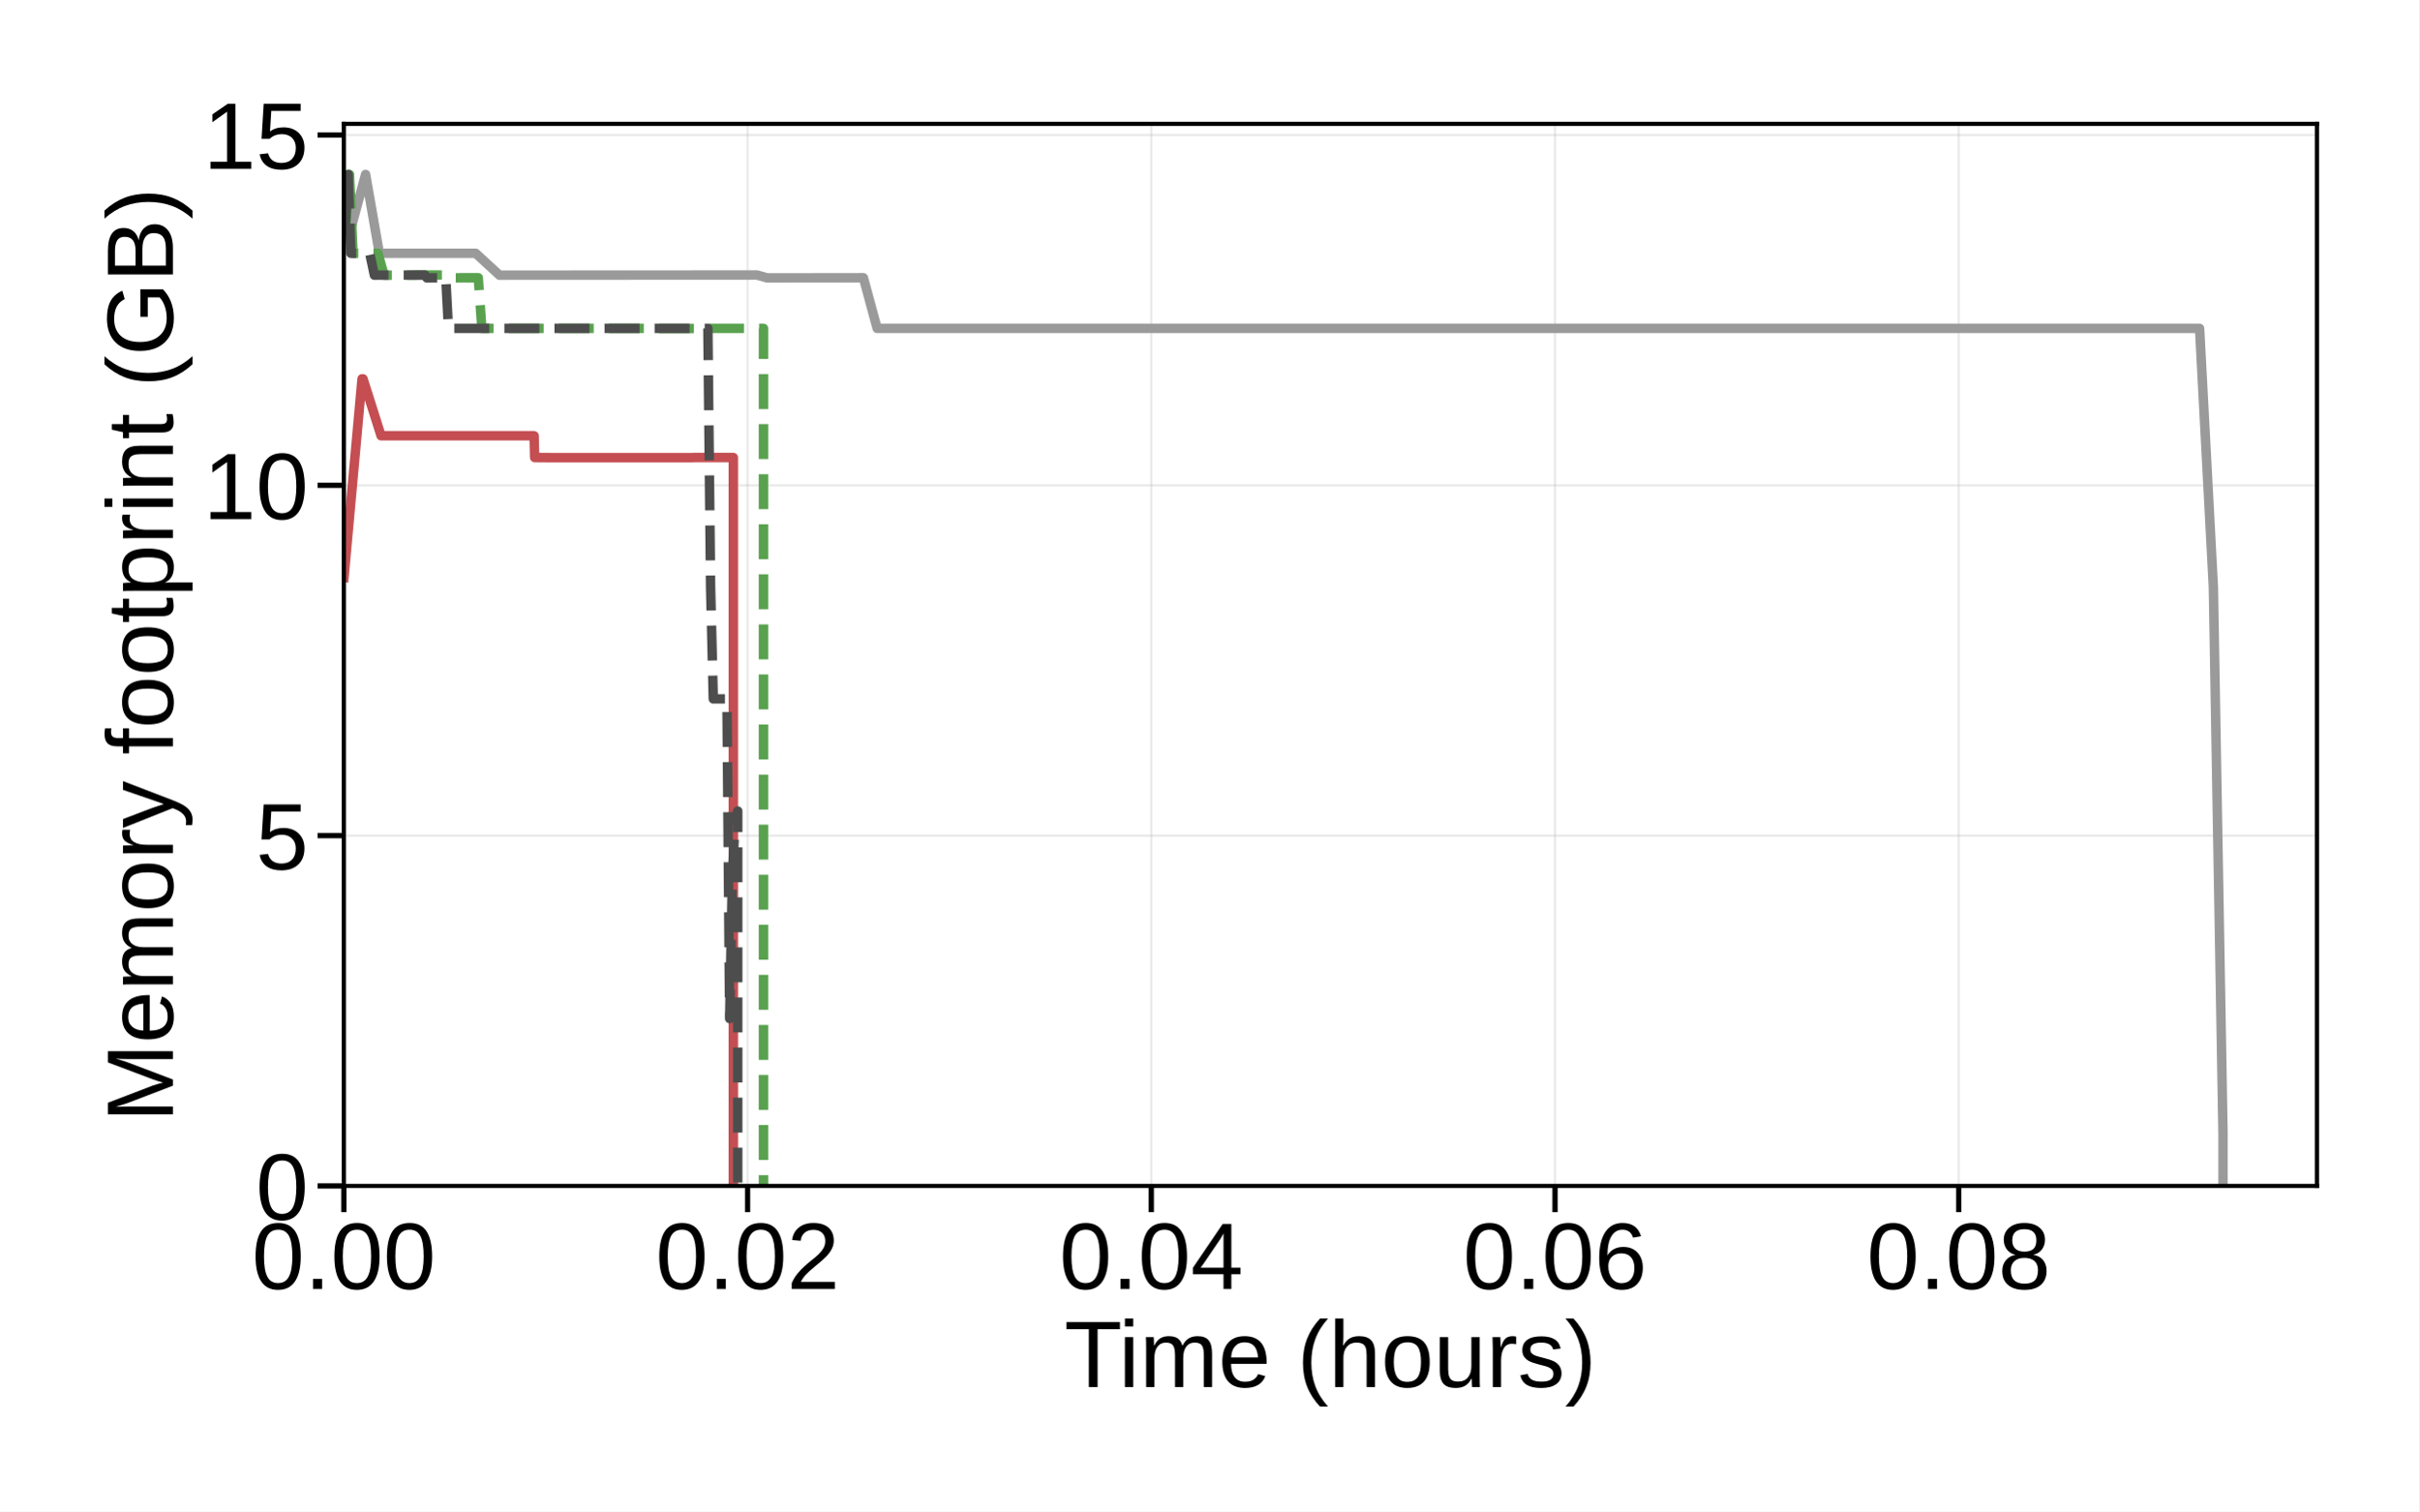
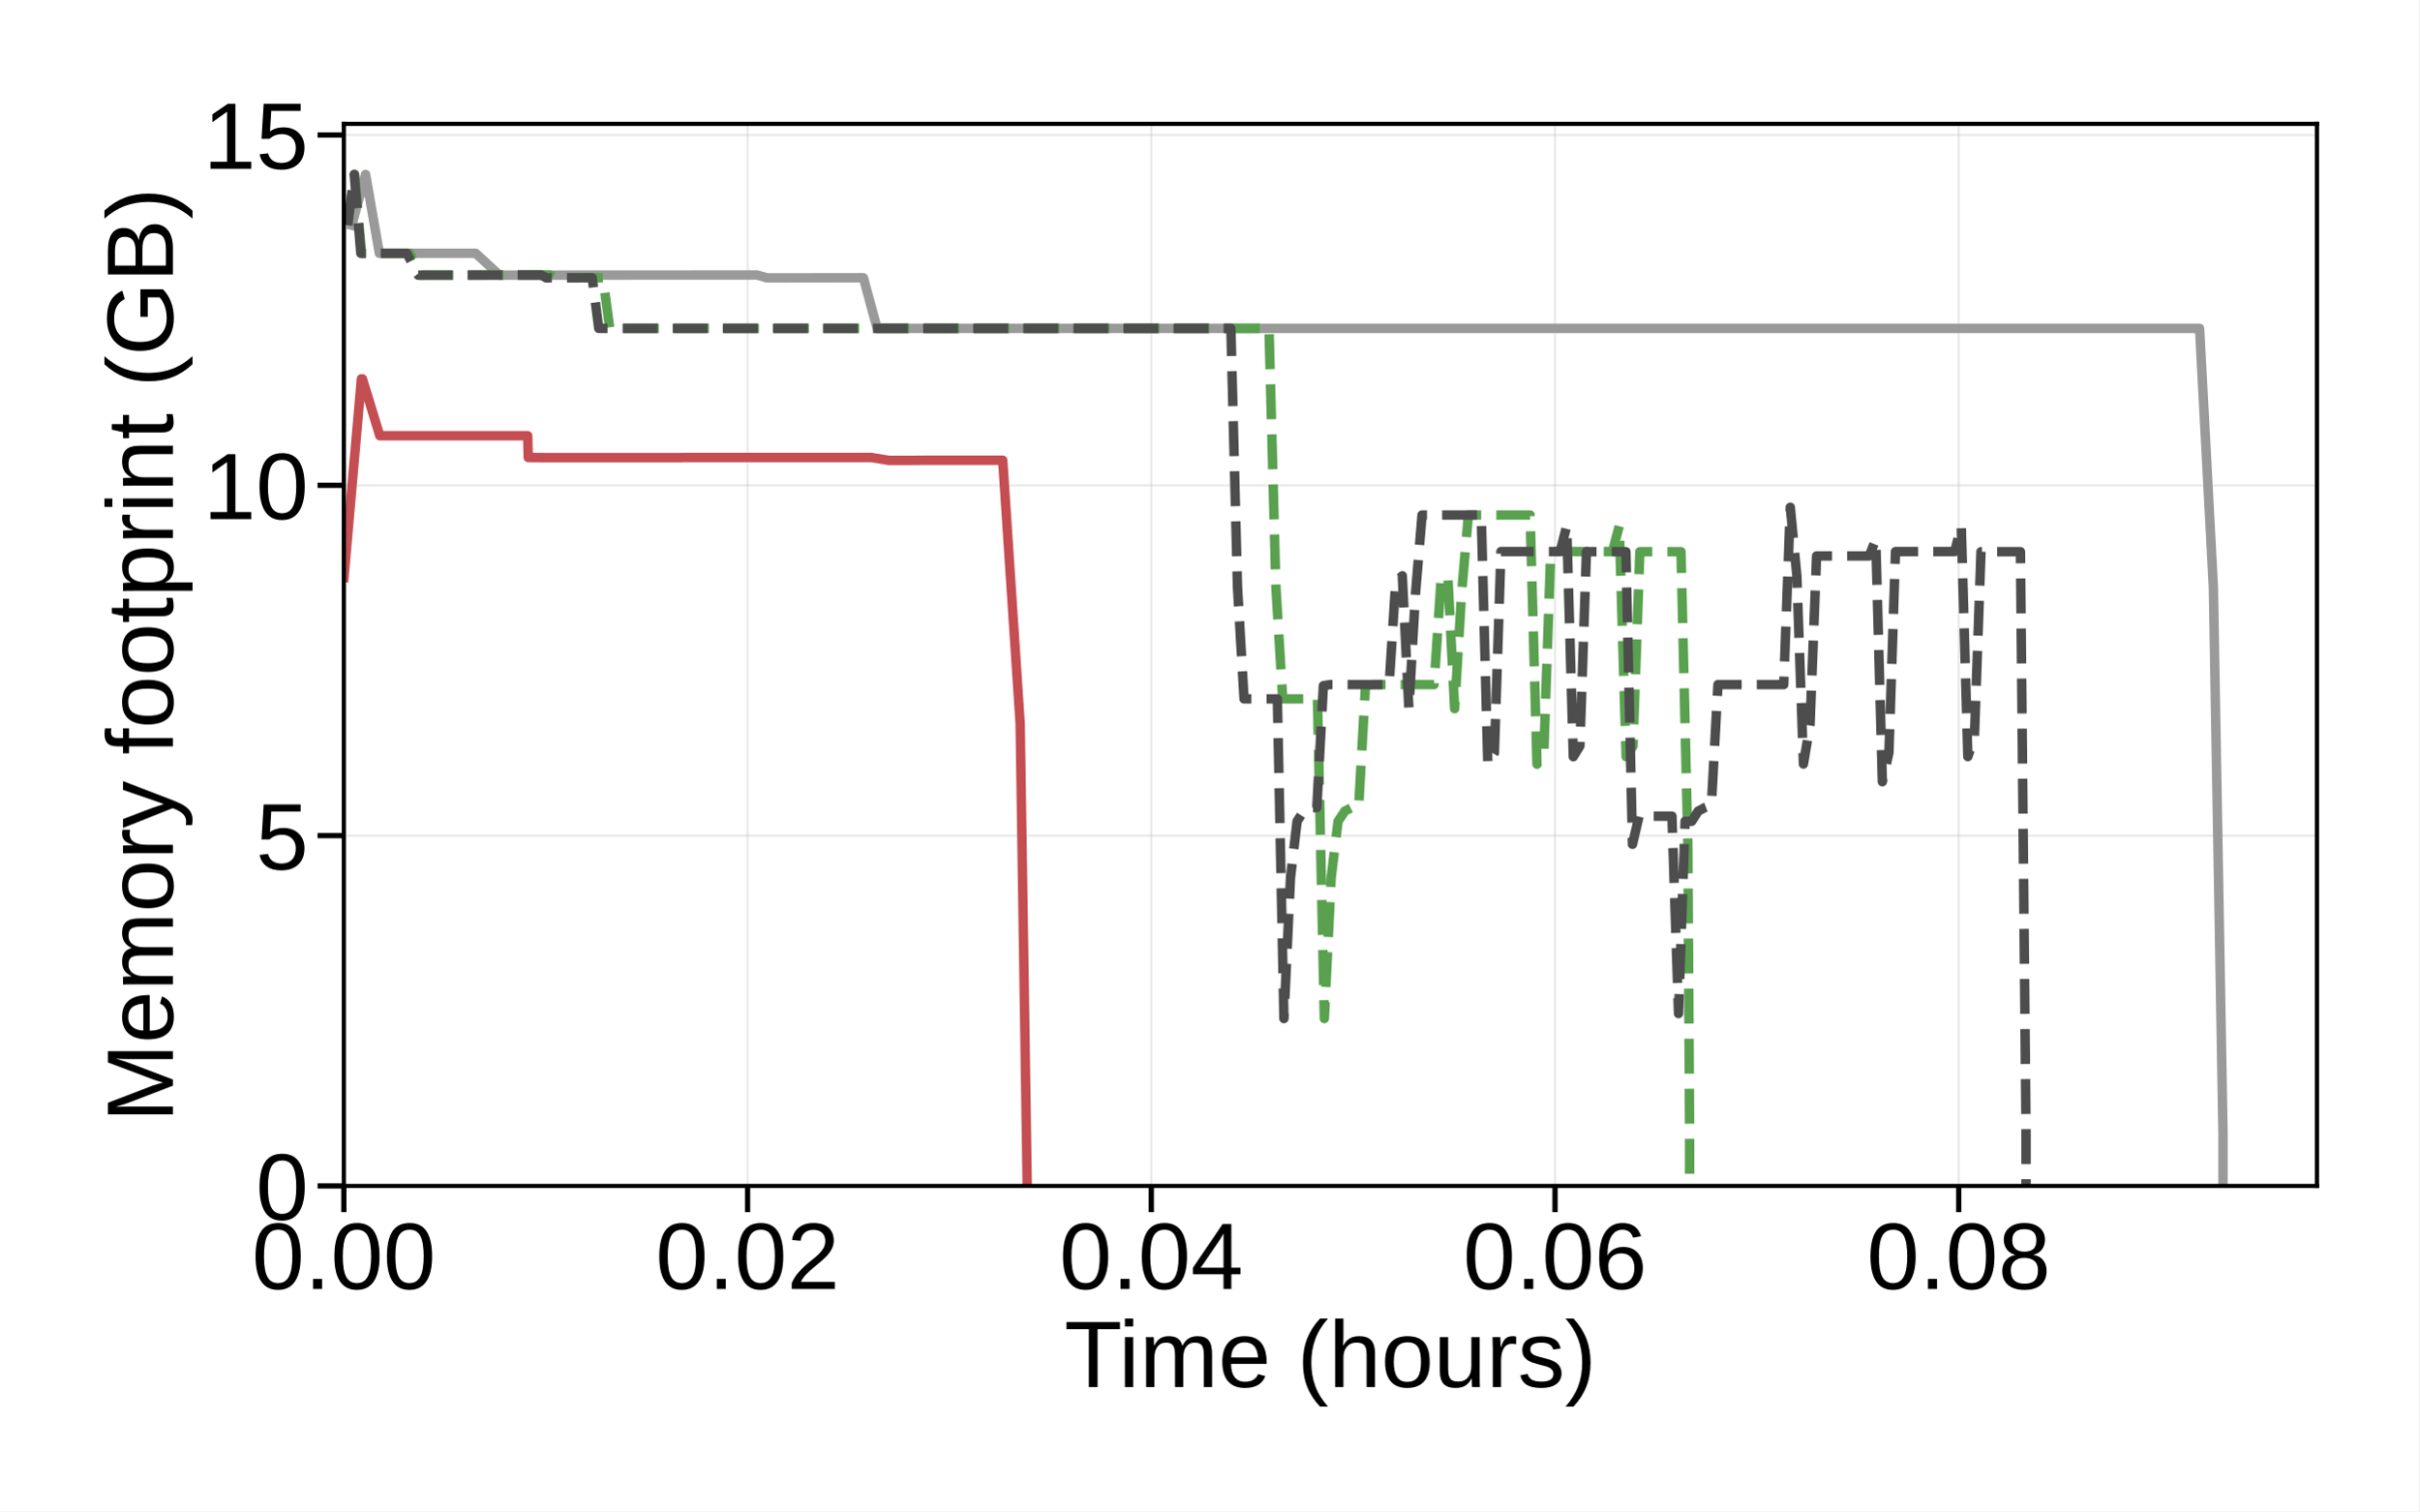
<svg xmlns="http://www.w3.org/2000/svg" xmlns:xlink="http://www.w3.org/1999/xlink" width="921.6pt" height="576pt" viewBox="0 0 921.6 576" version="1.1">
  <defs>
    <style type="text/css">*{stroke-linejoin: round; stroke-linecap: butt}</style>
  </defs>
  <g id="figure_1">
    <g id="patch_1">
      <path d="M 0 576  L 921.6 576  L 921.6 0  L 0 0  z " style="fill: #ffffff" />
    </g>
    <g id="axes_1">
      <g id="patch_2">
        <path d="M 130.99 451.94  L 882.72 451.94  L 882.72 47.194  L 130.99 47.194  z " style="fill: #ffffff" />
      </g>
      <g id="matplotlib.axis_1">
        <g id="xtick_1">
          <g id="line2d_1">
-             <path d="M 130.99 451.94  L 130.99 47.194  " clip-path="url(#p18a5e6da33)" style="fill: none; stroke: #b0b0b0; stroke-opacity: 0.3; stroke-width: 0.8; stroke-linecap: square" />
+             <path d="M 130.99 451.94  L 130.99 47.194  " clip-path="url(#pe78ac8bdbc)" style="fill: none; stroke: #b0b0b0; stroke-opacity: 0.3; stroke-width: 0.8; stroke-linecap: square" />
          </g>
          <g id="line2d_2">
            <defs>
-               <path id="md6b53cb992" d="M 0 0  L 0 10  " style="stroke: #000000; stroke-width: 2" />
+               <path id="m28f1ccb4bf" d="M 0 0  L 0 10  " style="stroke: #000000; stroke-width: 2" />
            </defs>
            <g>
-               <use xlink:href="#md6b53cb992" x="130.99" y="451.94" style="stroke: #000000; stroke-width: 2" />
+               <use xlink:href="#m28f1ccb4bf" x="130.99" y="451.94" style="stroke: #000000; stroke-width: 2" />
            </g>
          </g>
          <g id="text_1">
            <text style="font-size: 36px; font-family: 'Arial', 'DejaVu Sans', 'Liberation Sans', sans-serif; text-anchor: middle" x="130.99" y="491.208" transform="rotate(-0 130.99 491.2081)">0.00</text>
          </g>
        </g>
        <g id="xtick_2">
          <g id="line2d_3">
-             <path d="M 284.806 451.94  L 284.806 47.194  " clip-path="url(#p18a5e6da33)" style="fill: none; stroke: #b0b0b0; stroke-opacity: 0.3; stroke-width: 0.8; stroke-linecap: square" />
+             <path d="M 284.806 451.94  L 284.806 47.194  " clip-path="url(#pe78ac8bdbc)" style="fill: none; stroke: #b0b0b0; stroke-opacity: 0.3; stroke-width: 0.8; stroke-linecap: square" />
          </g>
          <g id="line2d_4">
            <g>
-               <use xlink:href="#md6b53cb992" x="284.806" y="451.94" style="stroke: #000000; stroke-width: 2" />
+               <use xlink:href="#m28f1ccb4bf" x="284.806" y="451.94" style="stroke: #000000; stroke-width: 2" />
            </g>
          </g>
          <g id="text_2">
            <text style="font-size: 36px; font-family: 'Arial', 'DejaVu Sans', 'Liberation Sans', sans-serif; text-anchor: middle" x="284.806" y="491.208" transform="rotate(-0 284.8057 491.2081)">0.02</text>
          </g>
        </g>
        <g id="xtick_3">
          <g id="line2d_5">
-             <path d="M 438.621 451.94  L 438.621 47.194  " clip-path="url(#p18a5e6da33)" style="fill: none; stroke: #b0b0b0; stroke-opacity: 0.3; stroke-width: 0.8; stroke-linecap: square" />
+             <path d="M 438.621 451.94  L 438.621 47.194  " clip-path="url(#pe78ac8bdbc)" style="fill: none; stroke: #b0b0b0; stroke-opacity: 0.3; stroke-width: 0.8; stroke-linecap: square" />
          </g>
          <g id="line2d_6">
            <g>
-               <use xlink:href="#md6b53cb992" x="438.621" y="451.94" style="stroke: #000000; stroke-width: 2" />
+               <use xlink:href="#m28f1ccb4bf" x="438.621" y="451.94" style="stroke: #000000; stroke-width: 2" />
            </g>
          </g>
          <g id="text_3">
            <text style="font-size: 36px; font-family: 'Arial', 'DejaVu Sans', 'Liberation Sans', sans-serif; text-anchor: middle" x="438.621" y="491.208" transform="rotate(-0 438.6213 491.2081)">0.04</text>
          </g>
        </g>
        <g id="xtick_4">
          <g id="line2d_7">
-             <path d="M 592.437 451.94  L 592.437 47.194  " clip-path="url(#p18a5e6da33)" style="fill: none; stroke: #b0b0b0; stroke-opacity: 0.3; stroke-width: 0.8; stroke-linecap: square" />
+             <path d="M 592.437 451.94  L 592.437 47.194  " clip-path="url(#pe78ac8bdbc)" style="fill: none; stroke: #b0b0b0; stroke-opacity: 0.3; stroke-width: 0.8; stroke-linecap: square" />
          </g>
          <g id="line2d_8">
            <g>
-               <use xlink:href="#md6b53cb992" x="592.437" y="451.94" style="stroke: #000000; stroke-width: 2" />
+               <use xlink:href="#m28f1ccb4bf" x="592.437" y="451.94" style="stroke: #000000; stroke-width: 2" />
            </g>
          </g>
          <g id="text_4">
            <text style="font-size: 36px; font-family: 'Arial', 'DejaVu Sans', 'Liberation Sans', sans-serif; text-anchor: middle" x="592.437" y="491.208" transform="rotate(-0 592.437 491.2081)">0.06</text>
          </g>
        </g>
        <g id="xtick_5">
          <g id="line2d_9">
-             <path d="M 746.253 451.94  L 746.253 47.194  " clip-path="url(#p18a5e6da33)" style="fill: none; stroke: #b0b0b0; stroke-opacity: 0.3; stroke-width: 0.8; stroke-linecap: square" />
+             <path d="M 746.253 451.94  L 746.253 47.194  " clip-path="url(#pe78ac8bdbc)" style="fill: none; stroke: #b0b0b0; stroke-opacity: 0.3; stroke-width: 0.8; stroke-linecap: square" />
          </g>
          <g id="line2d_10">
            <g>
-               <use xlink:href="#md6b53cb992" x="746.253" y="451.94" style="stroke: #000000; stroke-width: 2" />
+               <use xlink:href="#m28f1ccb4bf" x="746.253" y="451.94" style="stroke: #000000; stroke-width: 2" />
            </g>
          </g>
          <g id="text_5">
            <text style="font-size: 36px; font-family: 'Arial', 'DejaVu Sans', 'Liberation Sans', sans-serif; text-anchor: middle" x="746.253" y="491.208" transform="rotate(-0 746.2527 491.2081)">0.08</text>
          </g>
        </g>
        <g id="text_6">
          <text style="font-size: 36px; font-family: 'Arial', 'DejaVu Sans', 'Liberation Sans', sans-serif; text-anchor: middle" x="506.855" y="528.57" transform="rotate(-0 506.855 528.57)">Time (hours)</text>
        </g>
      </g>
      <g id="matplotlib.axis_2">
        <g id="ytick_1">
          <g id="line2d_11">
-             <path d="M 130.99 451.94  L 882.72 451.94  " clip-path="url(#p18a5e6da33)" style="fill: none; stroke: #b0b0b0; stroke-opacity: 0.3; stroke-width: 0.8; stroke-linecap: square" />
+             <path d="M 130.99 451.94  L 882.72 451.94  " clip-path="url(#pe78ac8bdbc)" style="fill: none; stroke: #b0b0b0; stroke-opacity: 0.3; stroke-width: 0.8; stroke-linecap: square" />
          </g>
          <g id="line2d_12">
            <defs>
-               <path id="m0fbccf9b8e" d="M 0 0  L -10 0  " style="stroke: #000000; stroke-width: 2" />
+               <path id="mb80a7bf8ac" d="M 0 0  L -10 0  " style="stroke: #000000; stroke-width: 2" />
            </defs>
            <g>
-               <use xlink:href="#m0fbccf9b8e" x="130.99" y="451.94" style="stroke: #000000; stroke-width: 2" />
+               <use xlink:href="#mb80a7bf8ac" x="130.99" y="451.94" style="stroke: #000000; stroke-width: 2" />
            </g>
          </g>
          <g id="text_7">
            <text style="font-size: 36px; font-family: 'Arial', 'DejaVu Sans', 'Liberation Sans', sans-serif; text-anchor: end" x="117.49" y="464.824" transform="rotate(-0 117.49 464.8241)">0</text>
          </g>
        </g>
        <g id="ytick_2">
          <g id="line2d_13">
-             <path d="M 130.99 318.438  L 882.72 318.438  " clip-path="url(#p18a5e6da33)" style="fill: none; stroke: #b0b0b0; stroke-opacity: 0.3; stroke-width: 0.8; stroke-linecap: square" />
+             <path d="M 130.99 318.438  L 882.72 318.438  " clip-path="url(#pe78ac8bdbc)" style="fill: none; stroke: #b0b0b0; stroke-opacity: 0.3; stroke-width: 0.8; stroke-linecap: square" />
          </g>
          <g id="line2d_14">
            <g>
-               <use xlink:href="#m0fbccf9b8e" x="130.99" y="318.438" style="stroke: #000000; stroke-width: 2" />
+               <use xlink:href="#mb80a7bf8ac" x="130.99" y="318.438" style="stroke: #000000; stroke-width: 2" />
            </g>
          </g>
          <g id="text_8">
            <text style="font-size: 36px; font-family: 'Arial', 'DejaVu Sans', 'Liberation Sans', sans-serif; text-anchor: end" x="117.49" y="331.322" transform="rotate(-0 117.49 331.322)">5</text>
          </g>
        </g>
        <g id="ytick_3">
          <g id="line2d_15">
-             <path d="M 130.99 184.936  L 882.72 184.936  " clip-path="url(#p18a5e6da33)" style="fill: none; stroke: #b0b0b0; stroke-opacity: 0.3; stroke-width: 0.8; stroke-linecap: square" />
+             <path d="M 130.99 184.936  L 882.72 184.936  " clip-path="url(#pe78ac8bdbc)" style="fill: none; stroke: #b0b0b0; stroke-opacity: 0.3; stroke-width: 0.8; stroke-linecap: square" />
          </g>
          <g id="line2d_16">
            <g>
-               <use xlink:href="#m0fbccf9b8e" x="130.99" y="184.936" style="stroke: #000000; stroke-width: 2" />
+               <use xlink:href="#mb80a7bf8ac" x="130.99" y="184.936" style="stroke: #000000; stroke-width: 2" />
            </g>
          </g>
          <g id="text_9">
            <text style="font-size: 36px; font-family: 'Arial', 'DejaVu Sans', 'Liberation Sans', sans-serif; text-anchor: end" x="117.49" y="197.82" transform="rotate(-0 117.49 197.8199)">10</text>
          </g>
        </g>
        <g id="ytick_4">
          <g id="line2d_17">
-             <path d="M 130.99 51.434  L 882.72 51.434  " clip-path="url(#p18a5e6da33)" style="fill: none; stroke: #b0b0b0; stroke-opacity: 0.3; stroke-width: 0.8; stroke-linecap: square" />
+             <path d="M 130.99 51.434  L 882.72 51.434  " clip-path="url(#pe78ac8bdbc)" style="fill: none; stroke: #b0b0b0; stroke-opacity: 0.3; stroke-width: 0.8; stroke-linecap: square" />
          </g>
          <g id="line2d_18">
            <g>
-               <use xlink:href="#m0fbccf9b8e" x="130.99" y="51.434" style="stroke: #000000; stroke-width: 2" />
+               <use xlink:href="#mb80a7bf8ac" x="130.99" y="51.434" style="stroke: #000000; stroke-width: 2" />
            </g>
          </g>
          <g id="text_10">
            <text style="font-size: 36px; font-family: 'Arial', 'DejaVu Sans', 'Liberation Sans', sans-serif; text-anchor: end" x="117.49" y="64.318" transform="rotate(-0 117.49 64.31788)">15</text>
          </g>
        </g>
        <g id="text_11">
          <text style="font-size: 36px; font-family: 'Arial', 'DejaVu Sans', 'Liberation Sans', sans-serif; text-anchor: middle" x="65.874" y="249.567" transform="rotate(-90 65.87438 249.5669)">Memory footprint (GB)</text>
        </g>
      </g>
      <g id="line2d_19">
-         <path d="M 131.042 220.076  L 137.925 144.355  L 138.291 144.355  L 145.173 166.049  L 146.227 166.049  L 153.112 166.049  L 159.995 166.049  L 160.362 166.049  L 167.244 166.049  L 167.613 166.049  L 174.496 166.049  L 181.377 166.049  L 181.744 166.049  L 188.626 166.049  L 188.997 166.049  L 195.877 166.049  L 196.591 166.049  L 203.473 166.049  L 203.688 174.341  L 210.571 174.393  L 211.625 174.393  L 218.508 174.393  L 218.873 174.393  L 225.755 174.393  L 226.809 174.393  L 233.691 174.393  L 234.061 174.393  L 240.944 174.393  L 241.309 174.393  L 248.193 174.393  L 248.905 174.393  L 255.784 174.393  L 256.839 174.393  L 263.722 174.393  L 264.533 174.341  L 271.414 174.341  L 272.125 174.341  L 279.008 174.341  L 279.379 174.341  L 279.379 451.94  " clip-path="url(#p18a5e6da33)" style="fill: none; stroke: #c44e52; stroke-width: 3.6; stroke-linecap: square" />
+         <path d="M 131.041 220.076  L 137.692 144.355  L 138.046 144.355  L 144.696 166.049  L 145.714 166.049  L 152.369 166.049  L 159.02 166.049  L 159.375 166.049  L 166.025 166.049  L 166.382 166.049  L 173.033 166.049  L 179.684 166.049  L 180.038 166.049  L 186.688 166.049  L 187.047 166.049  L 193.696 166.049  L 194.385 166.049  L 201.037 166.049  L 201.245 174.341  L 207.896 174.393  L 208.915 174.393  L 215.566 174.393  L 215.919 174.393  L 222.57 174.393  L 223.588 174.393  L 230.239 174.393  L 230.596 174.393  L 237.248 174.393  L 237.6 174.393  L 244.253 174.393  L 244.941 174.393  L 251.59 174.393  L 252.609 174.393  L 259.26 174.393  L 260.045 174.341  L 266.694 174.341  L 267.381 174.341  L 274.033 174.341  L 274.391 174.341  L 281.042 174.341  L 281.73 174.341  L 288.38 174.341  L 288.737 174.341  L 295.388 174.341  L 296.076 174.341  L 302.729 174.341  L 303.086 174.341  L 309.737 174.341  L 310.755 174.341  L 317.409 174.341  L 317.765 174.341  L 324.426 174.341  L 325.116 174.341  L 331.767 174.341  L 332.005 174.341  L 338.655 175.436  L 339.674 175.436  L 346.325 175.436  L 346.679 175.436  L 353.327 175.384  L 353.681 175.384  L 360.333 175.384  L 361.019 175.384  L 367.668 175.384  L 368.023 175.384  L 374.674 175.384  L 375.36 175.384  L 382.012 175.384  L 388.665 275.877  L 391.341 451.94  L 391.341 451.94  " clip-path="url(#pe78ac8bdbc)" style="fill: none; stroke: #c44e52; stroke-width: 3.6; stroke-linecap: square" />
      </g>
      <g id="line2d_20">
-         <path d="M 134.028 85.815  L 139.274 66.467  L 144.518 96.505  L 181.211 96.505  L 190.271 104.849  L 288.397 104.797  L 292.237 105.892  L 328.929 105.84  L 334.168 125.13  L 837.998 125.13  L 843.247 223.588  L 846.923 431.908  L 846.923 451.94  L 846.923 451.94  " clip-path="url(#p18a5e6da33)" style="fill: none; stroke: #9a9a9a; stroke-width: 3.6; stroke-linecap: square" />
+         <path d="M 134.028 85.815  L 139.274 66.467  L 144.518 96.505  L 181.211 96.505  L 190.271 104.849  L 288.397 104.797  L 292.237 105.892  L 328.929 105.84  L 334.168 125.13  L 837.998 125.13  L 843.247 223.588  L 846.923 431.908  L 846.923 451.94  L 846.923 451.94  " clip-path="url(#pe78ac8bdbc)" style="fill: none; stroke: #9a9a9a; stroke-width: 3.6; stroke-linecap: square" />
      </g>
      <g id="line2d_21">
-         <path d="M 131.776 85.815  L 133.133 66.467  L 134.491 96.505  L 135.847 96.505  L 137.203 96.505  L 138.56 96.505  L 139.916 96.505  L 141.273 96.505  L 142.629 96.505  L 143.986 96.505  L 146.329 104.849  L 147.686 104.849  L 149.042 104.849  L 150.399 104.849  L 151.756 104.849  L 153.112 104.849  L 154.47 104.849  L 155.826 104.849  L 157.182 104.849  L 158.154 104.849  L 159.51 104.797  L 160.865 104.797  L 162.222 104.797  L 163.578 104.797  L 164.934 104.797  L 166.29 104.797  L 167.647 104.797  L 169.005 104.797  L 170.362 104.797  L 171.719 104.797  L 172.712 105.892  L 174.069 105.892  L 175.425 105.84  L 176.782 105.84  L 178.139 105.84  L 179.496 105.84  L 180.854 105.84  L 182.21 105.84  L 183.566 125.13  L 184.921 125.13  L 186.276 125.13  L 187.632 125.13  L 188.987 125.13  L 190.342 125.13  L 191.698 125.13  L 193.153 125.13  L 194.562 125.13  L 195.918 125.13  L 197.274 125.13  L 198.631 125.13  L 199.988 125.13  L 201.344 125.13  L 202.7 125.13  L 204.057 125.13  L 205.413 125.13  L 206.769 125.13  L 208.125 125.13  L 209.481 125.13  L 210.837 125.13  L 212.193 125.13  L 213.549 125.13  L 214.906 125.13  L 216.263 125.13  L 217.619 125.13  L 218.976 125.13  L 220.332 125.13  L 221.688 125.13  L 223.045 125.13  L 224.403 125.13  L 225.76 125.13  L 227.115 125.13  L 228.471 125.13  L 229.828 125.13  L 231.184 125.13  L 232.539 125.13  L 233.896 125.13  L 235.253 125.13  L 236.609 125.13  L 237.966 125.13  L 239.323 125.13  L 240.679 125.13  L 242.035 125.13  L 243.392 125.13  L 244.748 125.13  L 246.104 125.13  L 247.461 125.183  L 248.818 125.183  L 250.174 125.183  L 251.531 125.183  L 252.888 125.183  L 254.244 125.183  L 255.601 125.183  L 256.958 125.183  L 258.314 125.183  L 259.67 125.183  L 261.027 125.183  L 262.382 125.183  L 263.739 125.183  L 265.095 125.183  L 266.452 125.13  L 267.809 125.13  L 269.165 125.13  L 270.521 125.13  L 271.877 125.13  L 273.233 125.13  L 274.59 125.13  L 275.946 125.13  L 277.303 125.13  L 278.659 125.13  L 280.016 125.13  L 281.372 125.13  L 282.729 125.13  L 284.085 125.13  L 285.441 125.13  L 286.798 125.13  L 288.154 125.13  L 289.511 125.13  L 290.866 125.13  L 290.866 451.94  " clip-path="url(#p18a5e6da33)" style="fill: none; stroke-dasharray: 13.32,5.76; stroke-dashoffset: 0; stroke: #59a14f; stroke-width: 3.6" />
+         <path d="M 132.505 85.815  L 135.12 66.467  L 137.735 96.505  L 156.029 96.505  L 160.546 104.849  L 209.465 104.797  L 211.379 105.892  L 229.679 105.84  L 232.292 125.13  L 483.467 125.13  L 486.083 223.588  L 488.697 266.327  L 501.931 266.327  L 504.544 388.152  L 507.156 334.41  L 509.769 312.977  L 512.383 309.066  L 514.995 307.762  L 517.608 307.762  L 520.224 261.299  L 522.837 260.881  L 546.356 260.881  L 548.968 221.713  L 551.582 219.421  L 554.195 270.058  L 556.808 226.458  L 559.421 196.262  L 582.948 196.262  L 585.561 291.216  L 588.176 286.899  L 590.79 210.186  L 614.305 210.186  L 616.918 200.434  L 619.531 288.359  L 622.143 284.29  L 624.757 210.238  L 640.436 210.238  L 643.049 321.736  L 643.709 431.908  L 643.709 451.94  L 643.709 451.94  " clip-path="url(#pe78ac8bdbc)" style="fill: none; stroke-dasharray: 13.32,5.76; stroke-dashoffset: 0; stroke: #59a14f; stroke-width: 3.6" />
      </g>
      <g id="line2d_22">
-         <path d="M 131.586 85.815  L 132.615 66.467  L 133.644 96.505  L 140.842 96.505  L 142.619 104.849  L 161.868 104.797  L 162.621 105.892  L 169.819 105.84  L 170.847 125.13  L 269.682 125.13  L 270.711 223.588  L 271.74 266.327  L 276.947 266.327  L 277.975 388.152  L 279.003 334.41  L 280.031 312.977  L 281.06 309.066  L 281.06 451.94  L 281.06 451.94  " clip-path="url(#p18a5e6da33)" style="fill: none; stroke-dasharray: 13.32,5.76; stroke-dashoffset: 0; stroke: #4d4d4d; stroke-width: 3.6" />
+         <path d="M 132.442 85.815  L 134.95 66.467  L 137.457 96.505  L 154.996 96.505  L 159.326 104.849  L 206.231 104.797  L 208.066 105.892  L 225.607 105.84  L 228.11 125.13  L 468.943 125.13  L 471.451 223.588  L 473.957 266.327  L 486.646 266.327  L 489.151 388.152  L 491.657 334.41  L 494.162 312.977  L 496.668 309.066  L 499.172 307.762  L 501.678 307.762  L 504.186 261.299  L 506.691 260.881  L 529.24 260.881  L 531.745 221.713  L 534.251 219.421  L 536.756 270.058  L 539.261 226.458  L 541.767 196.262  L 564.324 196.262  L 566.83 291.216  L 569.338 286.899  L 571.843 210.186  L 594.389 210.186  L 596.895 200.434  L 599.401 288.359  L 601.905 284.29  L 604.41 210.238  L 619.443 210.238  L 621.948 321.736  L 624.452 311.021  L 636.984 311.021  L 639.488 386.247  L 641.994 312.977  L 644.498 312.977  L 647.003 309.066  L 649.507 307.762  L 652.012 306.823  L 654.519 260.881  L 679.565 260.881  L 682.07 193.294  L 684.574 219.421  L 687.078 291.149  L 689.587 276.254  L 692.092 211.855  L 712.131 211.855  L 714.636 205.597  L 717.142 297.891  L 719.648 286.847  L 722.153 210.186  L 744.703 210.186  L 747.209 200.434  L 749.714 288.307  L 752.218 280.899  L 754.723 210.238  L 769.756 210.238  L 771.889 431.908  L 771.889 451.94  L 771.889 451.94  " clip-path="url(#pe78ac8bdbc)" style="fill: none; stroke-dasharray: 13.32,5.76; stroke-dashoffset: 0; stroke: #4d4d4d; stroke-width: 3.6" />
      </g>
      <g id="patch_3">
        <path d="M 130.99 451.94  L 130.99 47.194  " style="fill: none; stroke: #000000; stroke-width: 1.6; stroke-linejoin: miter; stroke-linecap: square" />
      </g>
      <g id="patch_4">
        <path d="M 882.72 451.94  L 882.72 47.194  " style="fill: none; stroke: #000000; stroke-width: 1.6; stroke-linejoin: miter; stroke-linecap: square" />
      </g>
      <g id="patch_5">
        <path d="M 130.99 451.94  L 882.72 451.94  " style="fill: none; stroke: #000000; stroke-width: 1.6; stroke-linejoin: miter; stroke-linecap: square" />
      </g>
      <g id="patch_6">
        <path d="M 130.99 47.194  L 882.72 47.194  " style="fill: none; stroke: #000000; stroke-width: 1.6; stroke-linejoin: miter; stroke-linecap: square" />
      </g>
    </g>
  </g>
  <defs>
-     <clipPath id="p18a5e6da33">
+     <clipPath id="pe78ac8bdbc">
      <rect x="130.99" y="47.194" width="751.73" height="404.746" />
    </clipPath>
  </defs>
</svg>
